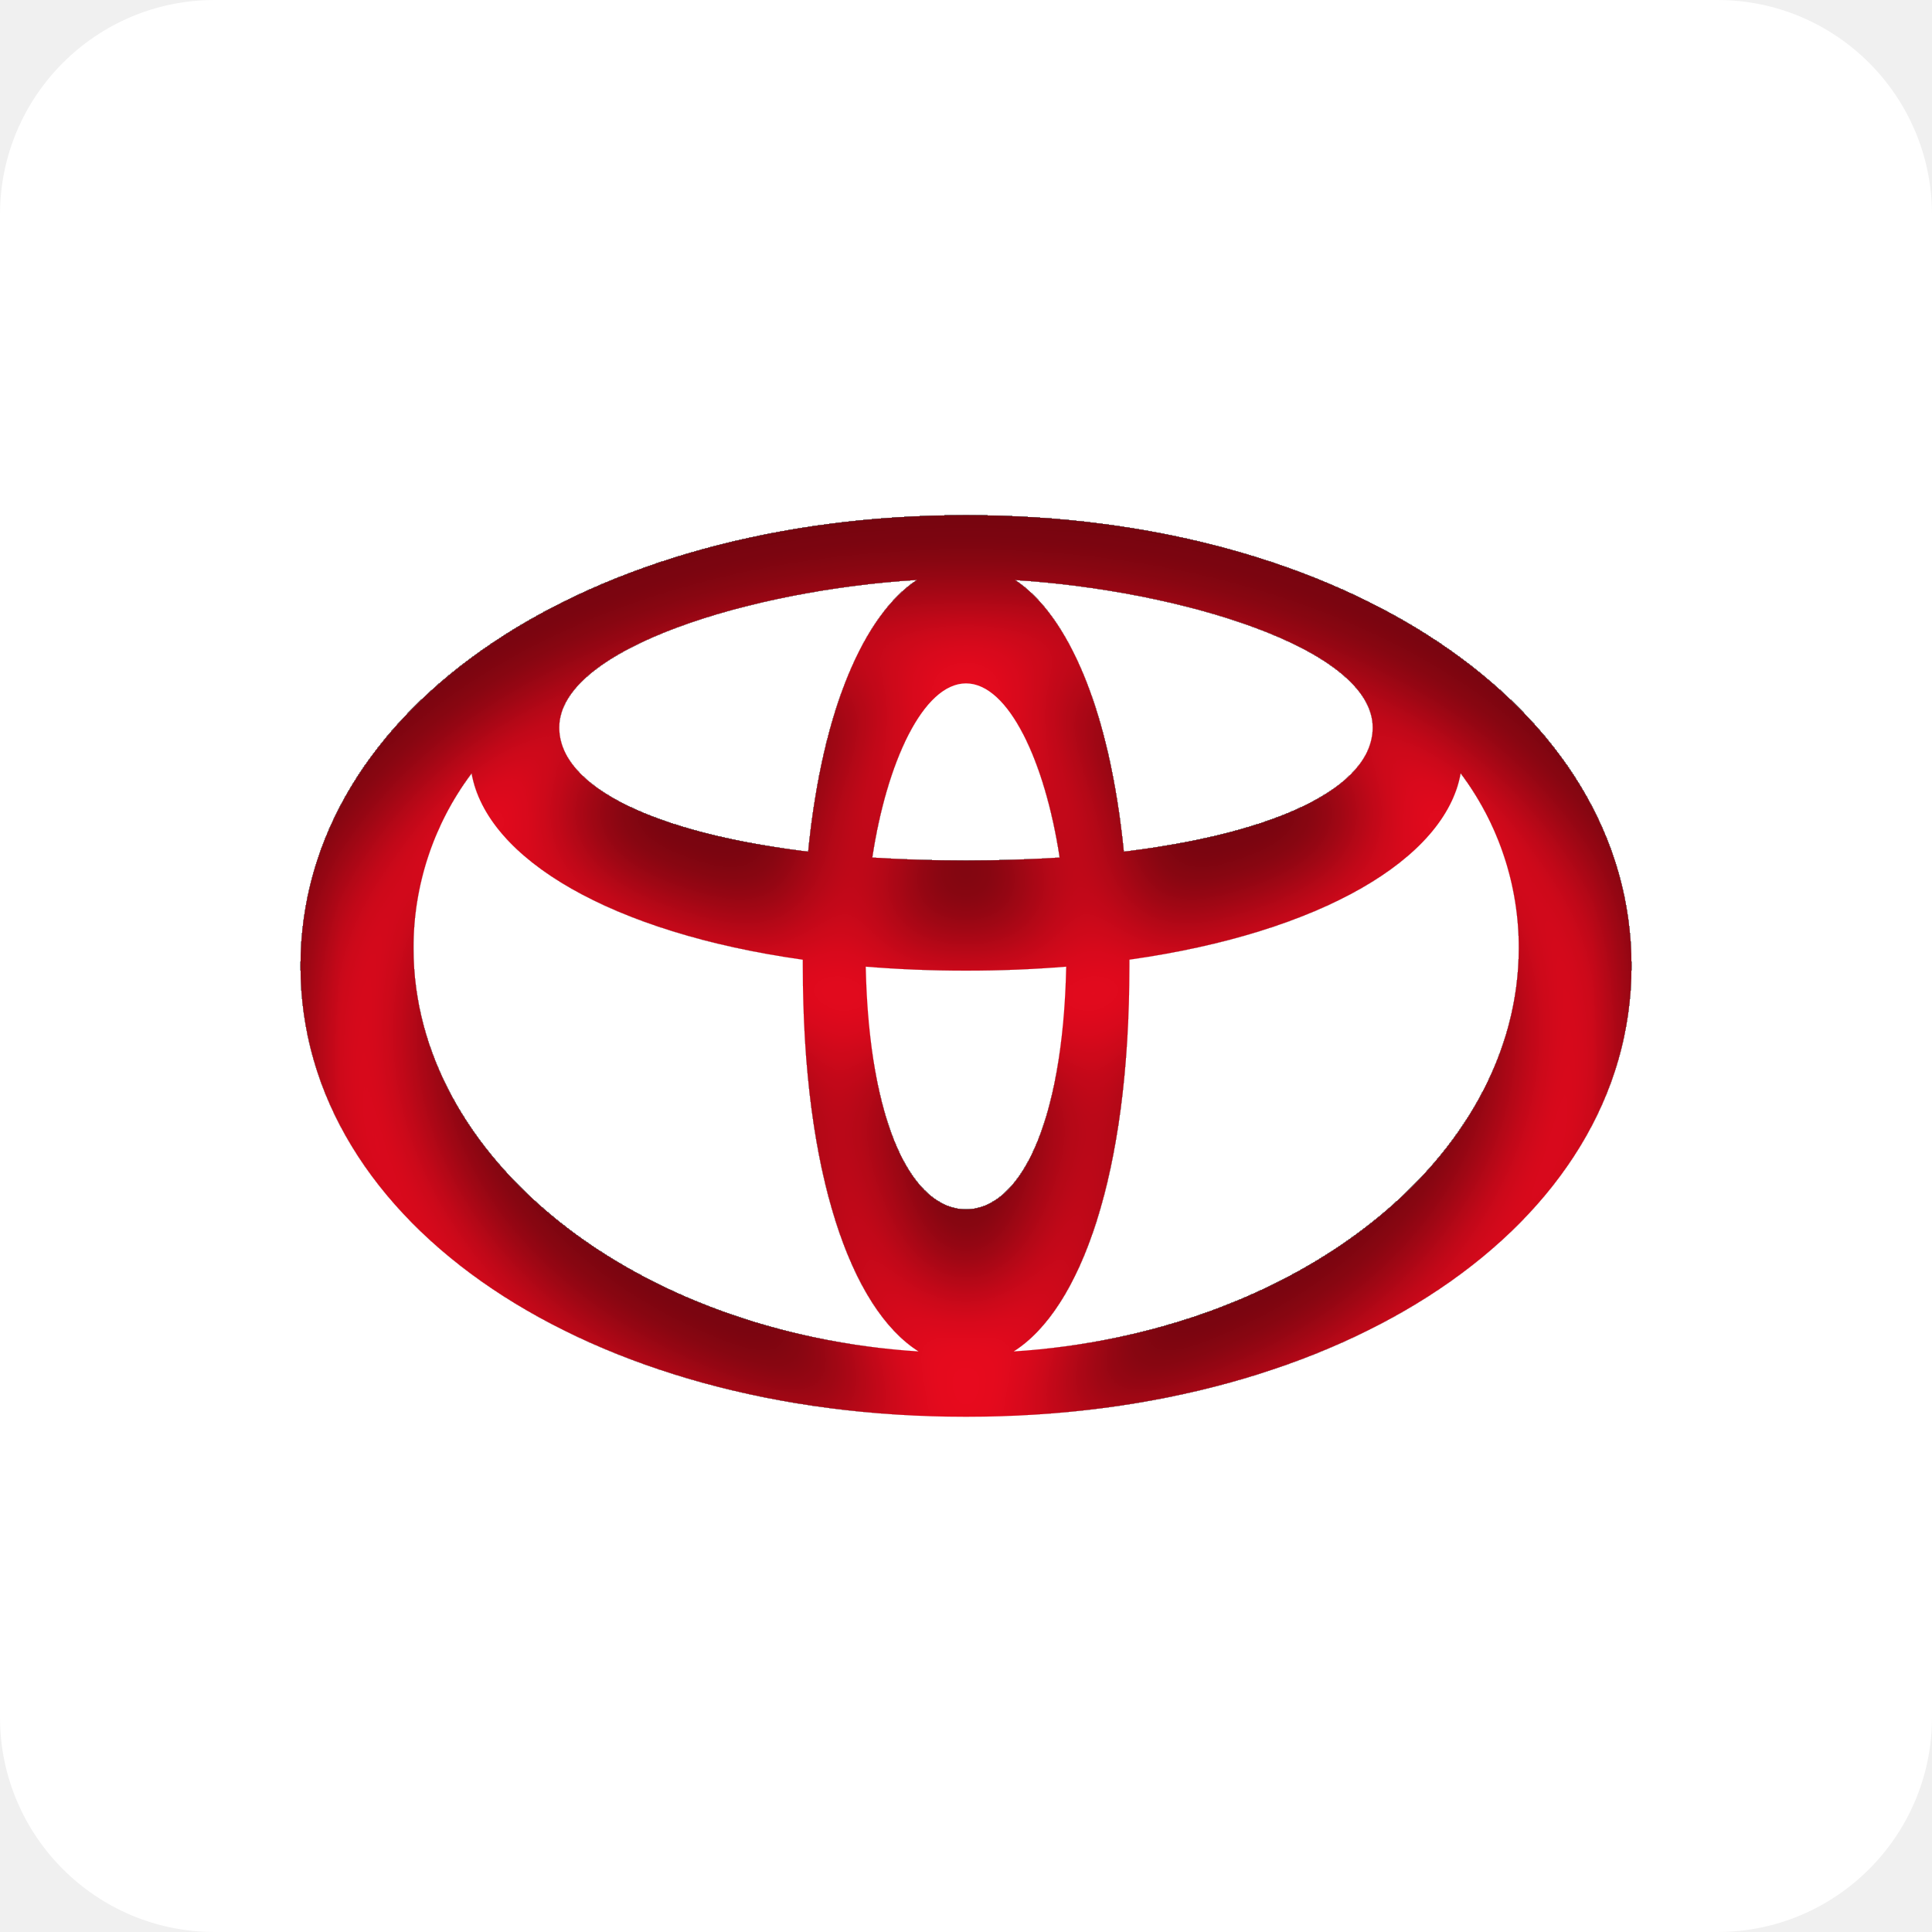
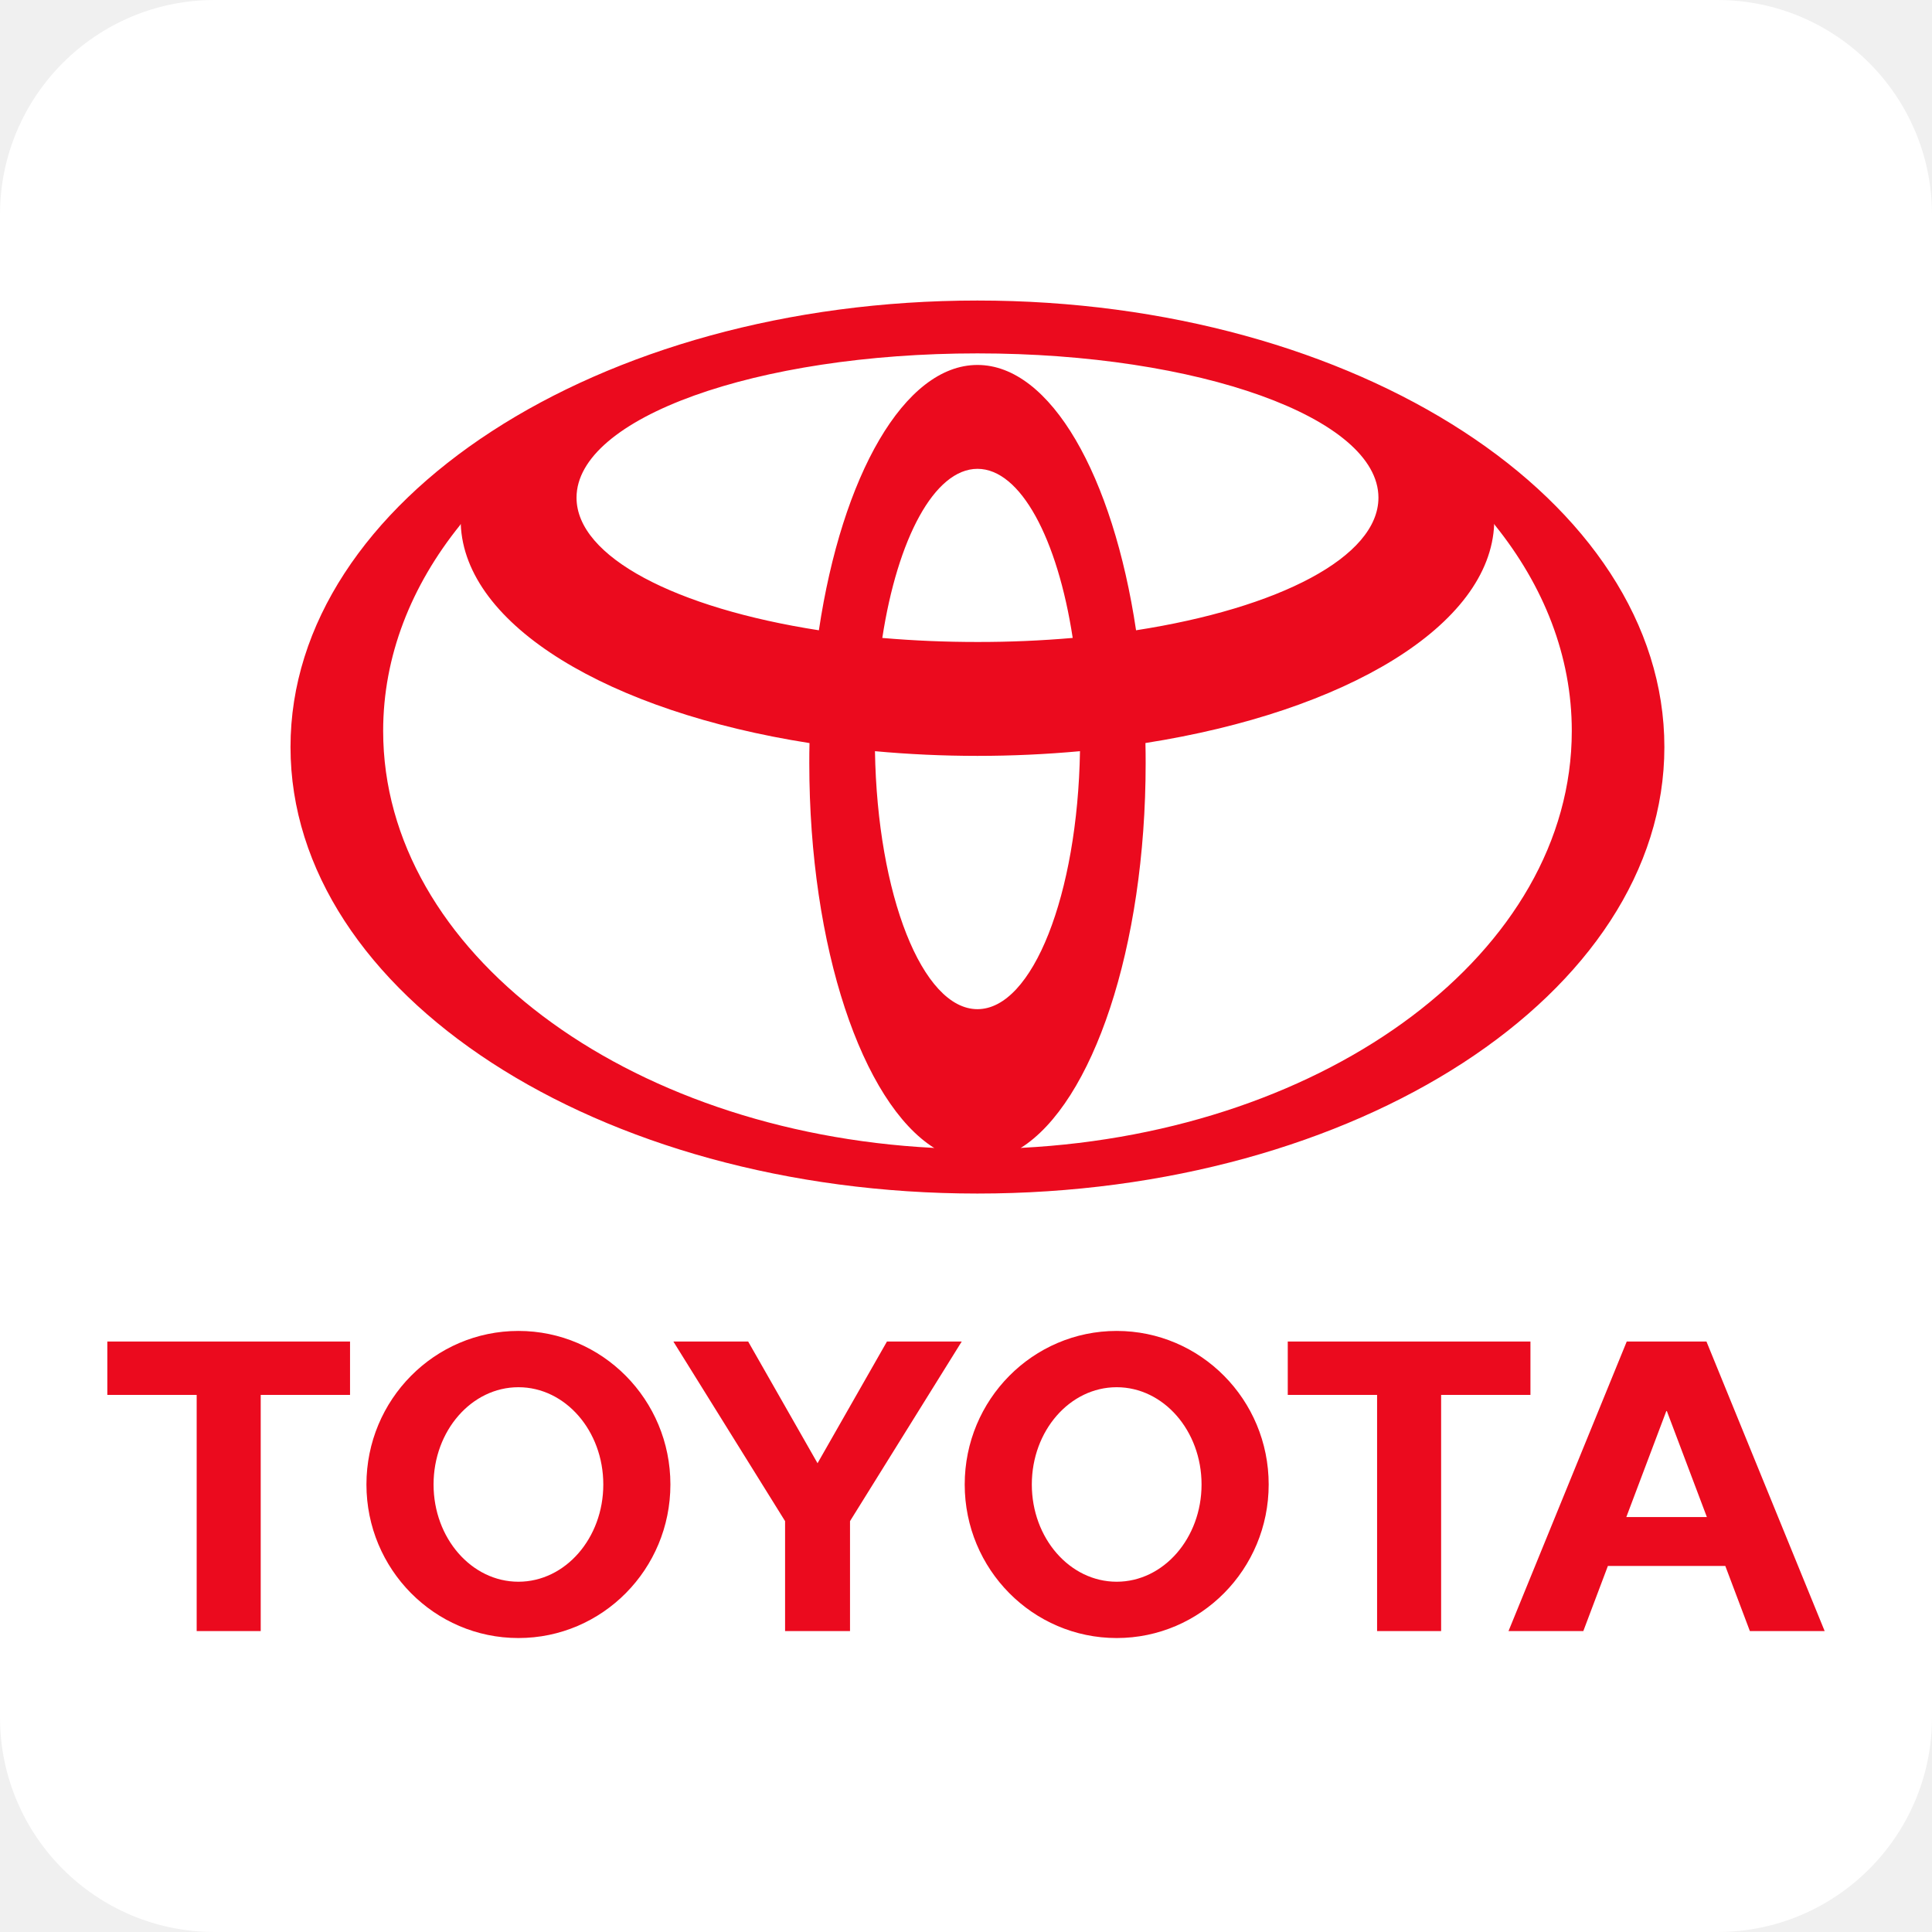
<svg xmlns="http://www.w3.org/2000/svg" width="90" height="90" viewBox="0 0 90 90" fill="none">
  <rect width="90" height="90" rx="10" fill="white" />
-   <g filter="url(#filter0_i_950_1488)">
-     <path d="M45 24C27.493 24 14 32.887 14 45C14 57.113 27.495 66 45 66C62.505 66 76 57.113 76 45C76 32.887 62.507 24 45 24ZM63.946 33.889C63.946 36.672 59.49 38.818 52.352 39.675C51.681 33.029 49.756 28.652 47.281 27.019C54.897 27.493 63.946 30.18 63.946 33.889ZM45 56.337C42.52 56.337 40.489 52.473 40.329 45.031C41.82 45.152 43.378 45.216 45 45.216C46.622 45.216 48.178 45.152 49.668 45.031C49.511 52.476 47.48 56.337 45 56.337ZM45 40.087C43.476 40.087 42.016 40.038 40.634 39.948C41.308 35.497 43.011 31.834 45 31.834C46.989 31.834 48.689 35.497 49.363 39.948C47.981 40.036 46.524 40.087 45 40.087ZM42.721 27.014C40.252 28.645 38.314 33.024 37.648 39.675C30.51 38.818 26.051 36.672 26.051 33.889C26.051 30.18 35.103 27.475 42.721 27.014ZM19.262 44.176C19.256 41.238 20.206 38.378 21.97 36.025C22.667 40.01 28.485 43.447 37.397 44.706V45C37.397 54.717 39.668 60.979 42.789 62.955C29.596 62.128 19.262 53.99 19.262 44.176ZM47.222 62.955C50.34 60.979 52.613 54.717 52.613 45V44.704C61.518 43.447 67.348 40 68.041 36.022C69.807 38.375 70.758 41.237 70.751 44.176C70.74 53.99 60.399 62.128 47.222 62.955Z" fill="#EB0A1E" />
-   </g>
-   <defs>
-     <filter id="filter0_i_950_1488" x="14" y="24" width="62" height="46" filterUnits="userSpaceOnUse" color-interpolation-filters="sRGB">
-       <feFlood flood-opacity="0" result="BackgroundImageFix" />
-       <feBlend mode="normal" in="SourceGraphic" in2="BackgroundImageFix" result="shape" />
-       <feColorMatrix in="SourceAlpha" type="matrix" values="0 0 0 0 0 0 0 0 0 0 0 0 0 0 0 0 0 0 127 0" result="hardAlpha" />
-       <feOffset dy="4" />
-       <feGaussianBlur stdDeviation="2" />
-       <feComposite in2="hardAlpha" operator="arithmetic" k2="-1" k3="1" />
-       <feColorMatrix type="matrix" values="0 0 0 0 0 0 0 0 0 0 0 0 0 0 0 0 0 0 0.5 0" />
-       <feBlend mode="normal" in2="shape" result="effect1_innerShadow_950_1488" />
-     </filter>
-   </defs>
+   <path fill-rule="evenodd" clip-rule="evenodd" d="M43.528 53.483C40.173 51.386 37.7 44.149 37.7 35.549C37.7 35.233 37.702 34.922 37.71 34.612L37.712 34.616C28.379 33.152 21.636 29.143 21.463 24.4L21.436 24.456C19.153 27.288 17.849 30.562 17.849 34.051C17.849 44.317 29.142 52.728 43.468 53.472L43.528 53.483ZM13.533 34.799C13.533 23.314 27.86 14 45.532 14C63.206 14 77.533 23.314 77.533 34.799C77.533 46.286 63.206 55.6 45.532 55.6C27.86 55.6 13.533 46.286 13.533 34.799ZM45.534 17.001C48.946 17.001 51.849 22.166 52.924 29.372L52.927 29.36C59.566 28.33 64.213 25.951 64.213 23.183C64.213 19.47 55.849 16.462 45.534 16.462C35.22 16.462 26.857 19.47 26.857 23.183C26.857 25.951 31.503 28.328 38.141 29.36L38.145 29.372C39.221 22.166 42.123 17.001 45.534 17.001ZM47.6 53.471C61.925 52.727 73.22 44.316 73.22 34.05C73.22 30.561 71.915 27.287 69.633 24.455L69.605 24.399C69.433 29.142 62.69 33.151 53.355 34.614L53.359 34.61C53.366 34.92 53.369 35.232 53.369 35.548C53.369 44.148 50.894 51.385 47.541 53.482L47.6 53.471ZM45.534 29.906C47.015 29.908 48.495 29.845 49.971 29.717C49.264 25.099 47.544 21.84 45.535 21.84C43.527 21.84 41.809 25.101 41.101 29.718C42.575 29.845 44.054 29.907 45.534 29.906ZM45.534 47.011C48.103 47.011 50.199 41.676 50.31 34.988L50.323 34.992C47.138 35.285 43.931 35.285 40.746 34.992L40.759 34.988C40.87 41.676 42.965 47.011 45.534 47.011Z" fill="#EB0A1E" />
+   <path fill-rule="evenodd" clip-rule="evenodd" d="M44.94 69.153C44.94 65.203 48.11 62 52.019 62C55.93 62 59.1 65.203 59.1 69.153C59.1 73.104 55.93 76.306 52.019 76.306C48.11 76.306 44.94 73.104 44.94 69.153ZM52.019 73.683C54.202 73.683 55.973 71.654 55.973 69.153C55.973 66.651 54.202 64.622 52.019 64.622C49.836 64.622 48.066 66.651 48.066 69.153C48.066 71.655 49.836 73.683 52.019 73.683ZM67.133 64.98V75.981H64.15V64.98H64.16H59.989V62.493H71.294V64.98H67.133ZM74.903 72.947L74.901 72.95L73.757 75.982H70.272L75.78 62.493H79.493L85 75.982H81.516L80.372 72.95L80.368 72.947H74.903ZM77.636 70.67H79.514L79.513 70.671L77.649 65.734H77.623L75.76 70.671L75.758 70.67H77.636ZM12.145 64.98V75.981H9.162V64.98H9.172H5V62.493H16.306V64.98H12.145ZM17.07 69.153C17.07 65.203 20.24 62 24.15 62C28.06 62 31.23 65.203 31.23 69.153C31.23 73.104 28.06 76.306 24.15 76.306C20.24 76.306 17.07 73.104 17.07 69.153ZM24.15 73.683C26.333 73.683 28.104 71.654 28.104 69.153C28.104 66.651 26.333 64.622 24.15 64.622C21.967 64.622 20.197 66.651 20.197 69.153C20.197 71.655 21.967 73.683 24.15 73.683ZM38.084 75.981H39.597V70.86L44.801 62.493H41.318L38.084 68.163L34.852 62.493H31.368L36.572 70.86V75.981H38.084Z" fill="#EB0A1E" />
</svg>
